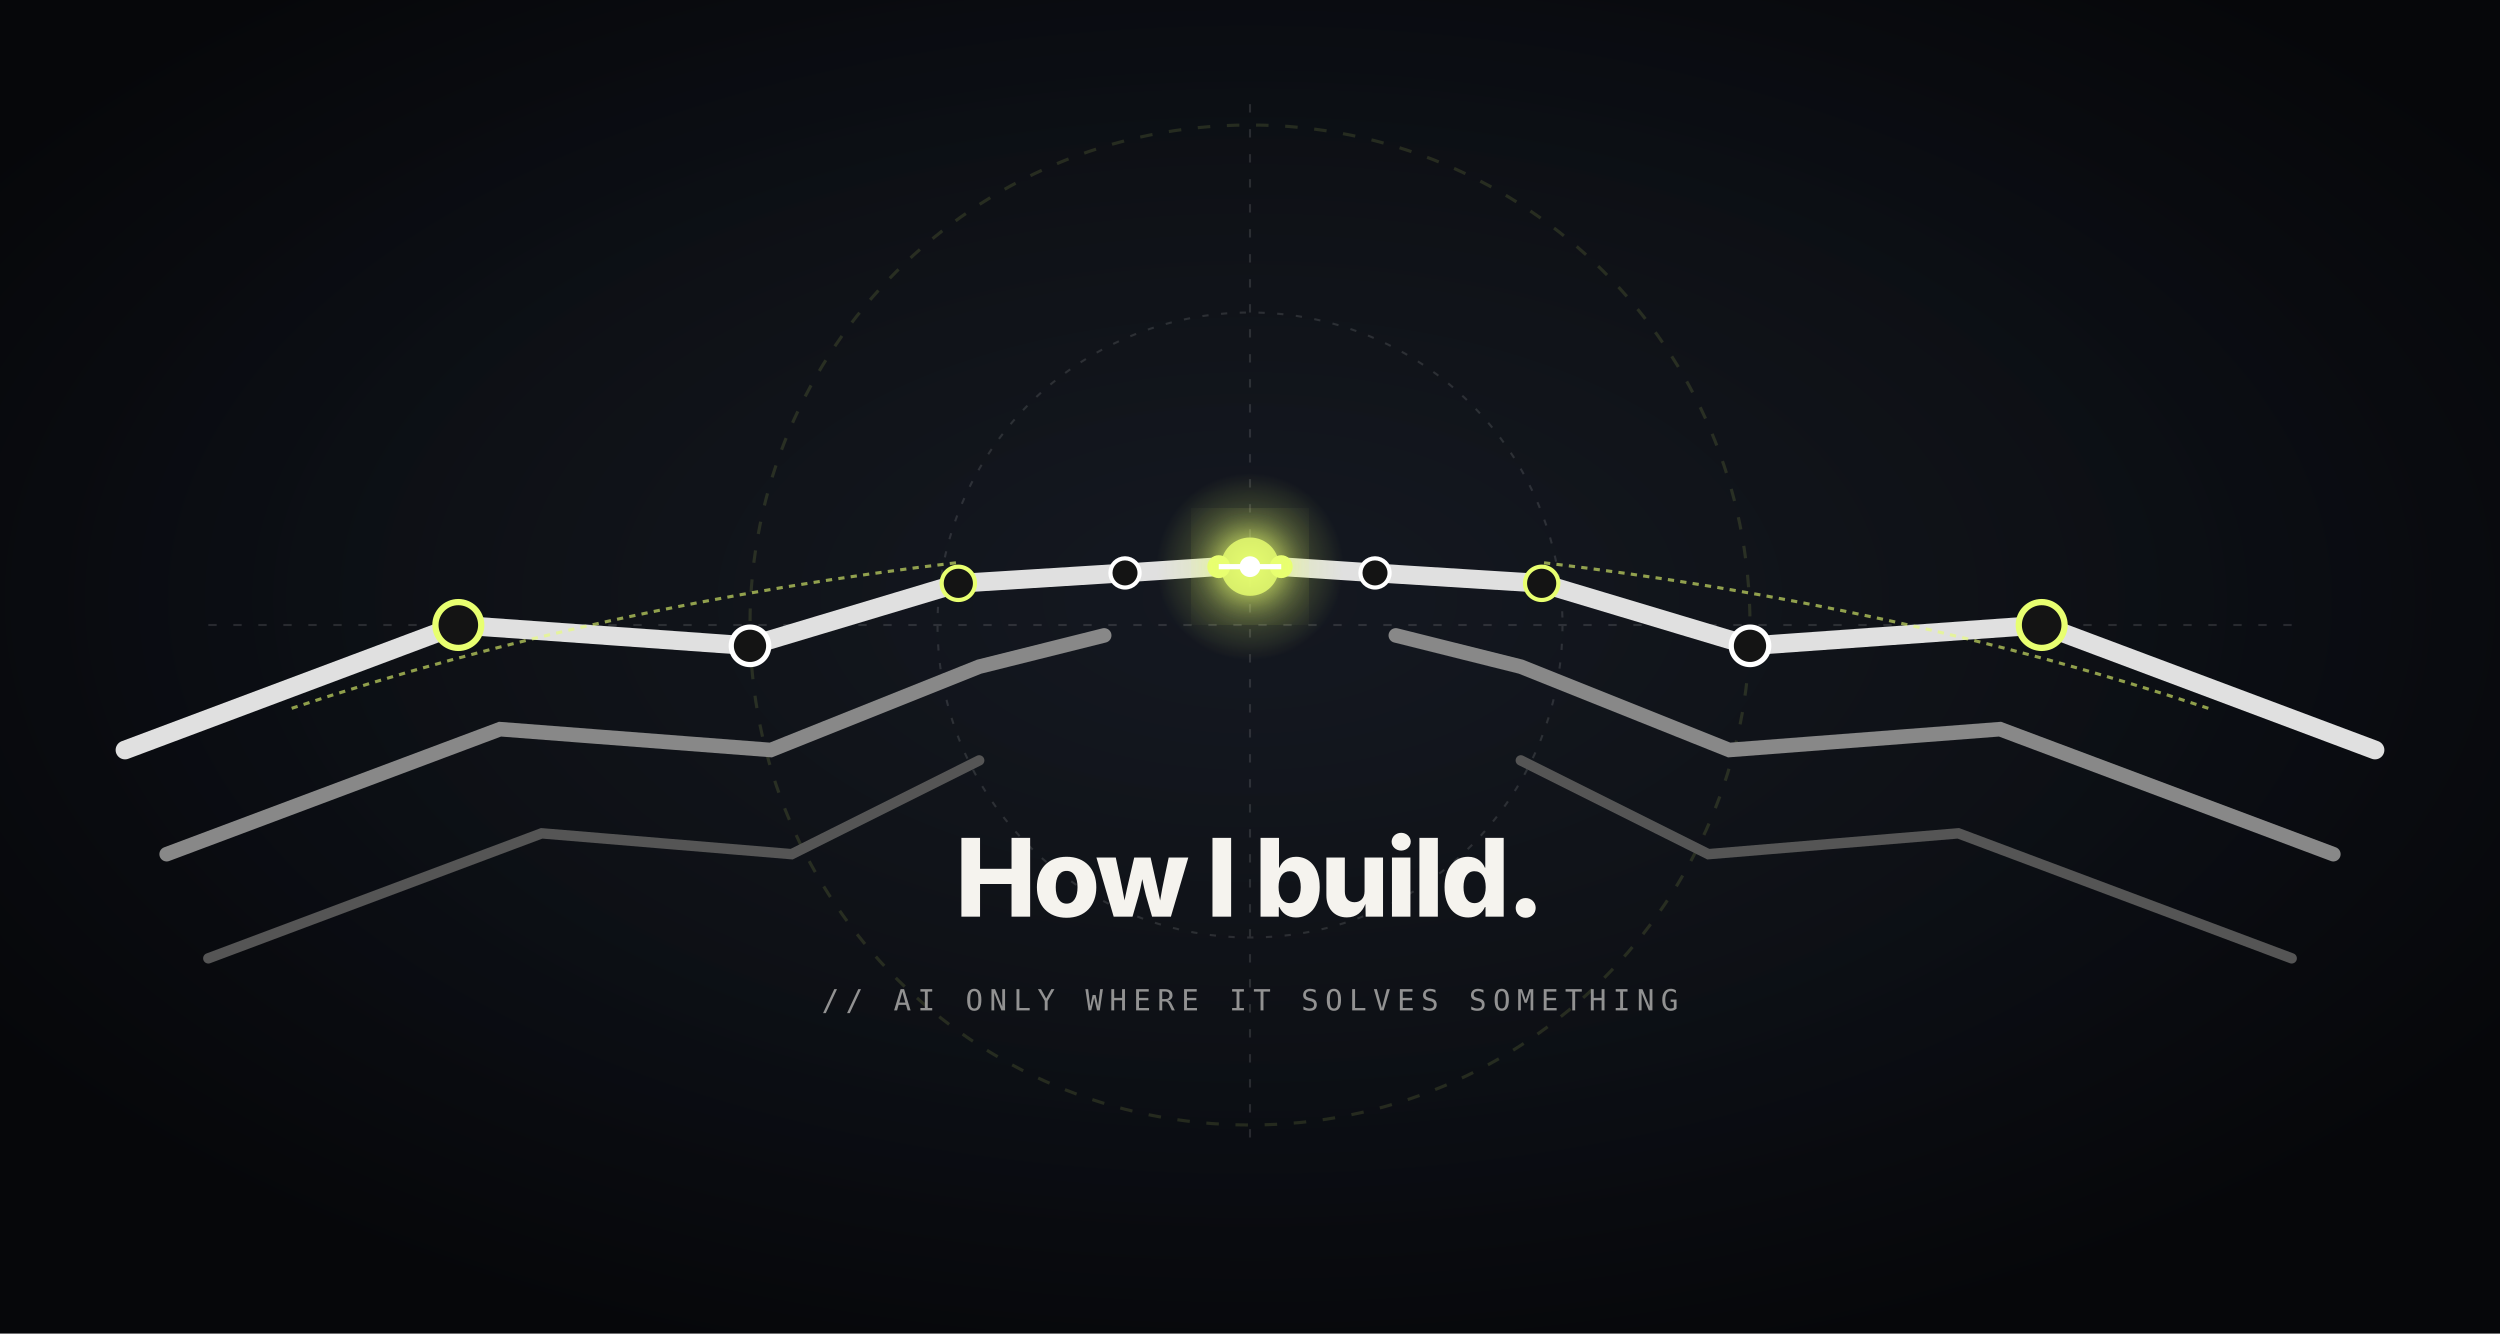
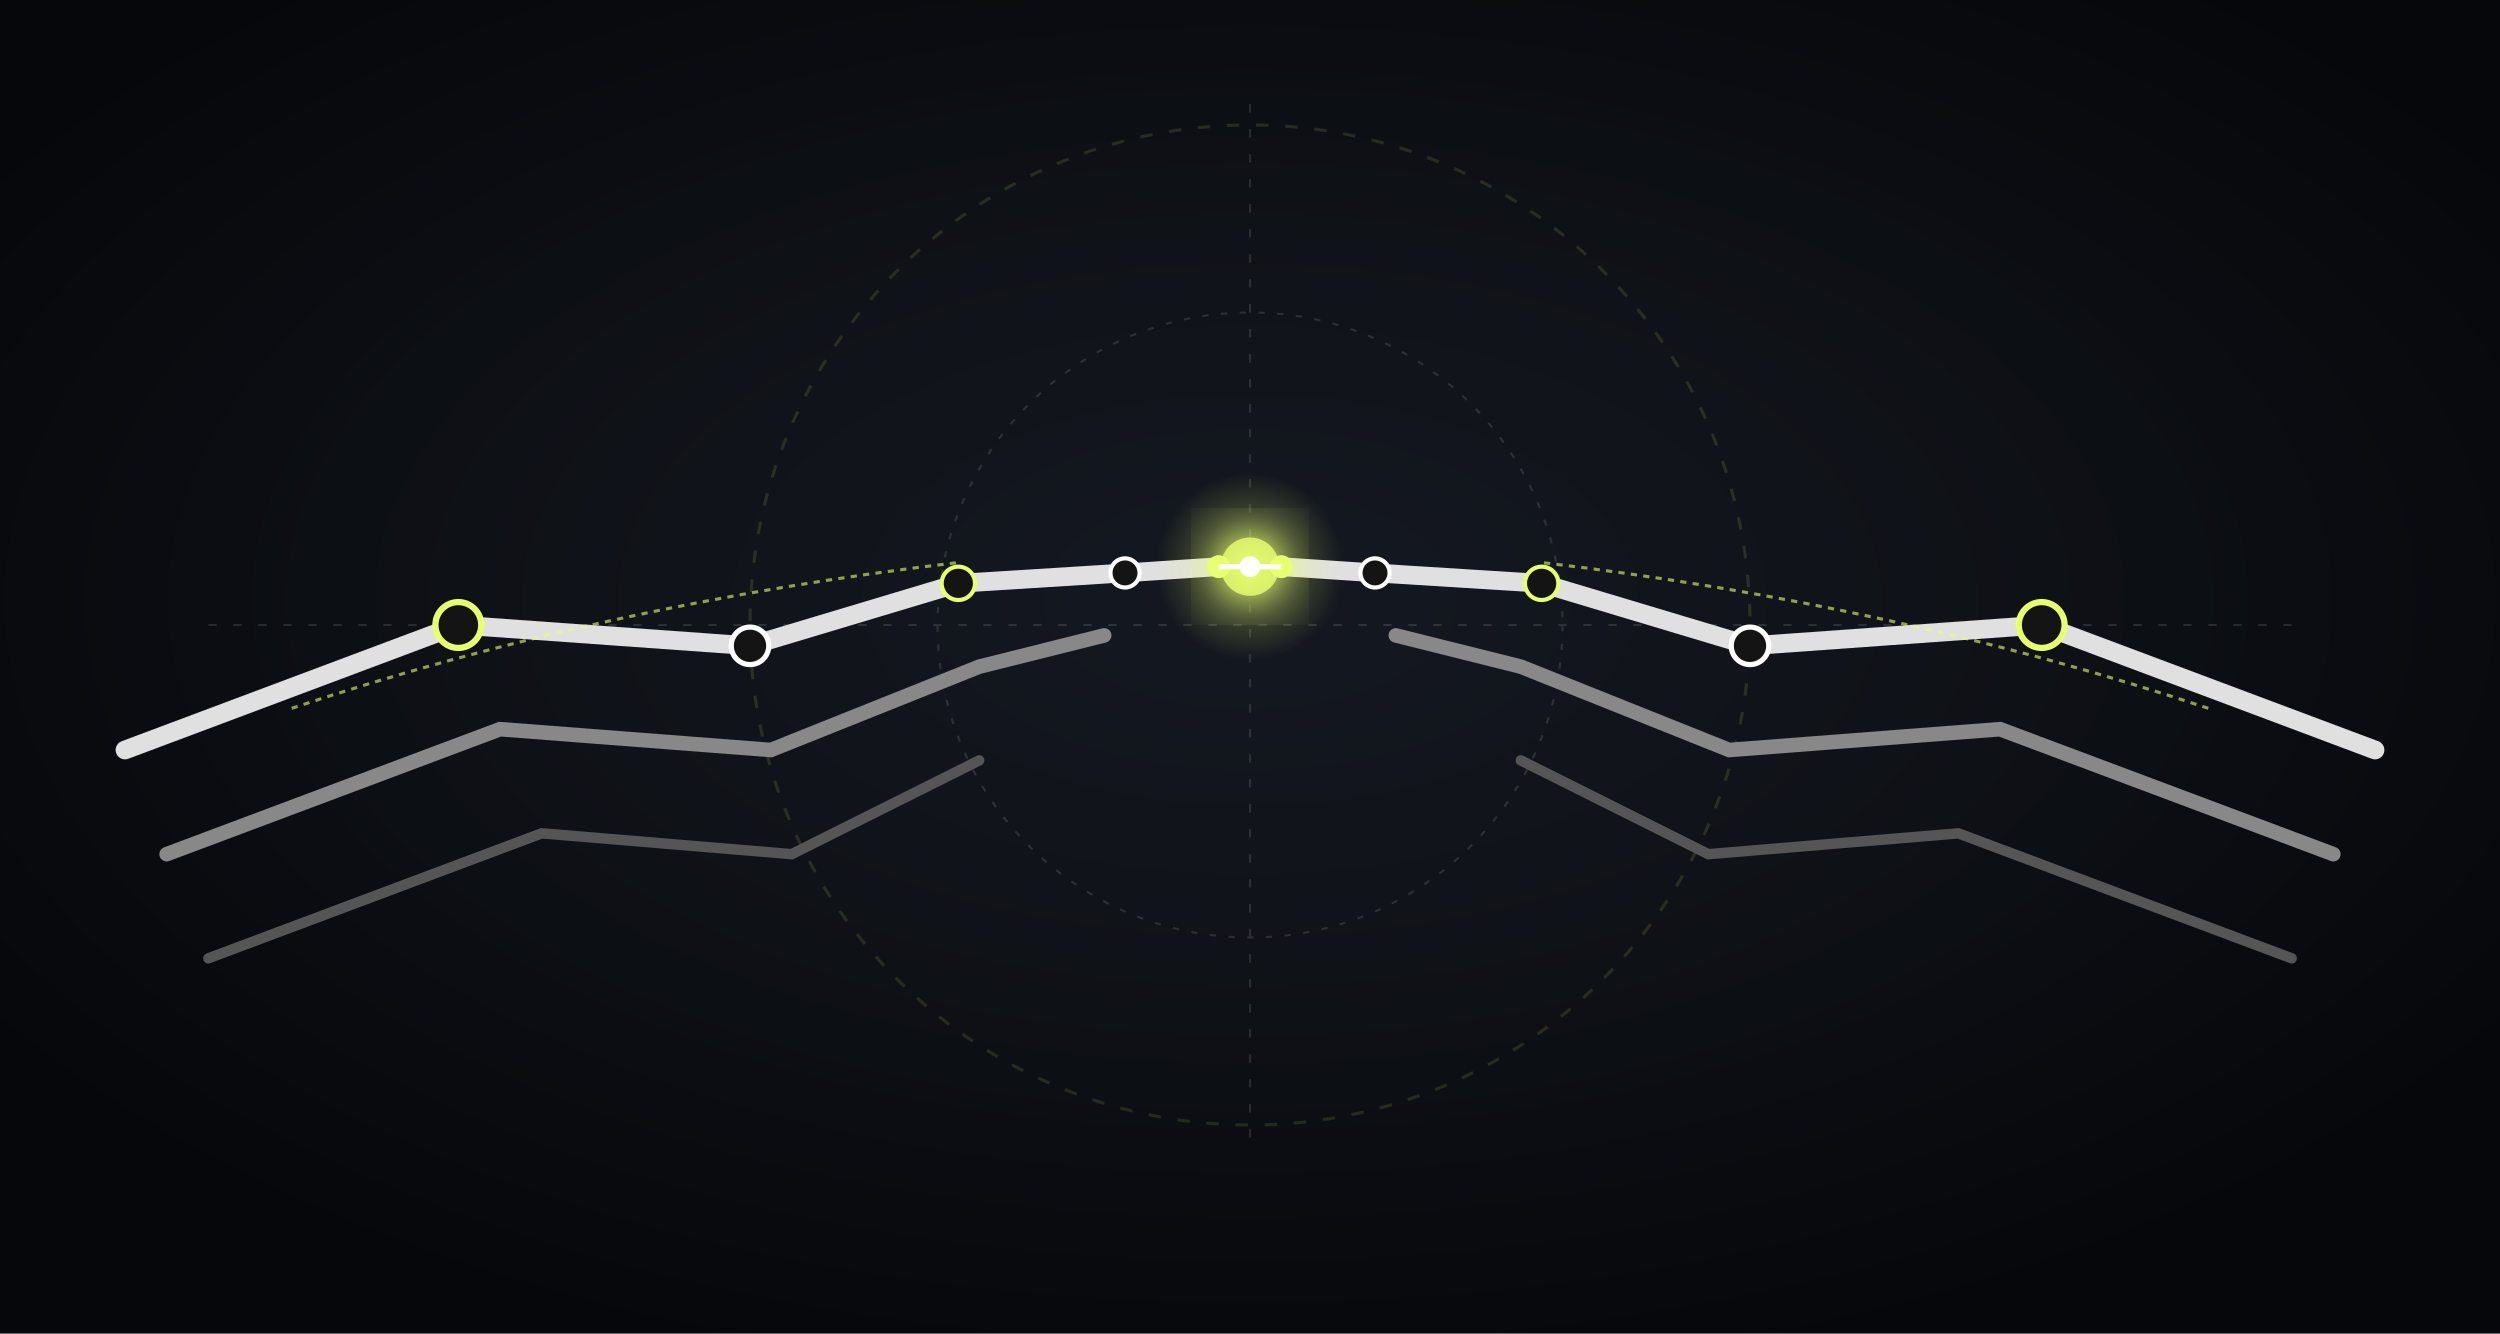
<svg xmlns="http://www.w3.org/2000/svg" viewBox="0 0 1200 640" width="1200" height="640">
  <defs>
    <radialGradient id="sparkGlow" cx="50%" cy="50%" r="50%">
      <stop offset="0%" stop-color="#E8FF70" stop-opacity="0.9" />
      <stop offset="30%" stop-color="#E8FF70" stop-opacity="0.3" />
      <stop offset="100%" stop-color="#E8FF70" stop-opacity="0" />
    </radialGradient>
    <radialGradient id="centerAtmosphere" cx="50%" cy="45%" r="60%">
      <stop offset="0%" stop-color="#181d26" stop-opacity="0.8" />
      <stop offset="100%" stop-color="#06070a" stop-opacity="1" />
    </radialGradient>
    <filter id="laserGlow" x="-50%" y="-50%" width="200%" height="200%">
      <feGaussianBlur stdDeviation="8" result="blur1" />
      <feGaussianBlur stdDeviation="20" result="blur2" />
      <feMerge>
        <feMergeNode in="blur2" />
        <feMergeNode in="blur1" />
        <feMergeNode in="SourceGraphic" />
      </feMerge>
    </filter>
  </defs>
  <rect width="1200" height="640" fill="#06070a" />
  <rect width="1200" height="640" fill="url(#centerAtmosphere)" />
  <g opacity="0.12" stroke="#ffffff" stroke-width="1">
    <circle cx="600" cy="300" r="240" fill="none" stroke="#E8FF70" stroke-width="1.5" stroke-dasharray="6 8" />
    <circle cx="600" cy="300" r="150" fill="none" stroke="#ffffff" stroke-width="1" stroke-dasharray="3 6" />
    <line x1="100" y1="300" x2="1100" y2="300" stroke-dasharray="4 8" />
    <line x1="600" y1="50" x2="600" y2="550" stroke-dasharray="4 8" />
  </g>
  <g transform="translate(140, 180)">
    <path d="M-80 180 L80 120 L220 130 L320 100 L400 95 L445 92" fill="none" stroke="#e0e0e0" stroke-width="9" stroke-linecap="round" stroke-linejoin="round" />
    <path d="M-60 230 L100 170 L230 180 L330 140 L390 125" fill="none" stroke="#888888" stroke-width="7" stroke-linecap="round" />
    <path d="M-40 280 L120 220 L240 230 L330 185" fill="none" stroke="#555555" stroke-width="5" stroke-linecap="round" />
    <circle cx="80" cy="120" r="11" fill="#141414" stroke="#E8FF70" stroke-width="3" />
    <circle cx="220" cy="130" r="9" fill="#141414" stroke="#ffffff" stroke-width="2.5" />
    <circle cx="320" cy="100" r="8" fill="#141414" stroke="#E8FF70" stroke-width="2" />
    <circle cx="400" cy="95" r="7" fill="#141414" stroke="#ffffff" stroke-width="2" />
    <circle cx="445" cy="92" r="5.5" fill="#E8FF70" />
    <path d="M0 160 Q150 110 320 90" stroke="#E8FF70" stroke-width="1.5" stroke-dasharray="3 3" fill="none" opacity="0.6" />
  </g>
  <g transform="translate(615, 180)">
    <path d="M525 180 L365 120 L225 130 L125 100 L45 95 L0 92" fill="none" stroke="#e0e0e0" stroke-width="9" stroke-linecap="round" stroke-linejoin="round" />
    <path d="M505 230 L345 170 L215 180 L115 140 L55 125" fill="none" stroke="#888888" stroke-width="7" stroke-linecap="round" />
    <path d="M485 280 L325 220 L205 230 L115 185" fill="none" stroke="#555555" stroke-width="5" stroke-linecap="round" />
    <circle cx="365" cy="120" r="11" fill="#141414" stroke="#E8FF70" stroke-width="3" />
    <circle cx="225" cy="130" r="9" fill="#141414" stroke="#ffffff" stroke-width="2.5" />
    <circle cx="125" cy="100" r="8" fill="#141414" stroke="#E8FF70" stroke-width="2" />
    <circle cx="45" cy="95" r="7" fill="#141414" stroke="#ffffff" stroke-width="2" />
    <circle cx="0" cy="92" r="5.5" fill="#E8FF70" />
    <path d="M445 160 Q295 110 125 90" stroke="#E8FF70" stroke-width="1.5" stroke-dasharray="3 3" fill="none" opacity="0.6" />
  </g>
  <circle cx="600" cy="272" r="45" fill="url(#sparkGlow)" />
  <circle cx="600" cy="272" r="14" fill="#E8FF70" filter="url(#laserGlow)" opacity="0.9" />
  <circle cx="600" cy="272" r="5" fill="#ffffff" />
  <line x1="585" y1="272" x2="615" y2="272" stroke="#ffffff" stroke-width="2.5" />
-   <text x="600" y="440" font-family="'Plus Jakarta Sans', system-ui, -apple-system, sans-serif" font-weight="800" font-size="52" fill="#F5F3EE" text-anchor="middle" letter-spacing="-0.03em">How I build.</text>
-   <text x="600" y="485" font-family="'JetBrains Mono', monospace" font-size="14" fill="#929292" text-anchor="middle" letter-spacing="0.22em">// AI ONLY WHERE IT SOLVES SOMETHING</text>
</svg>
